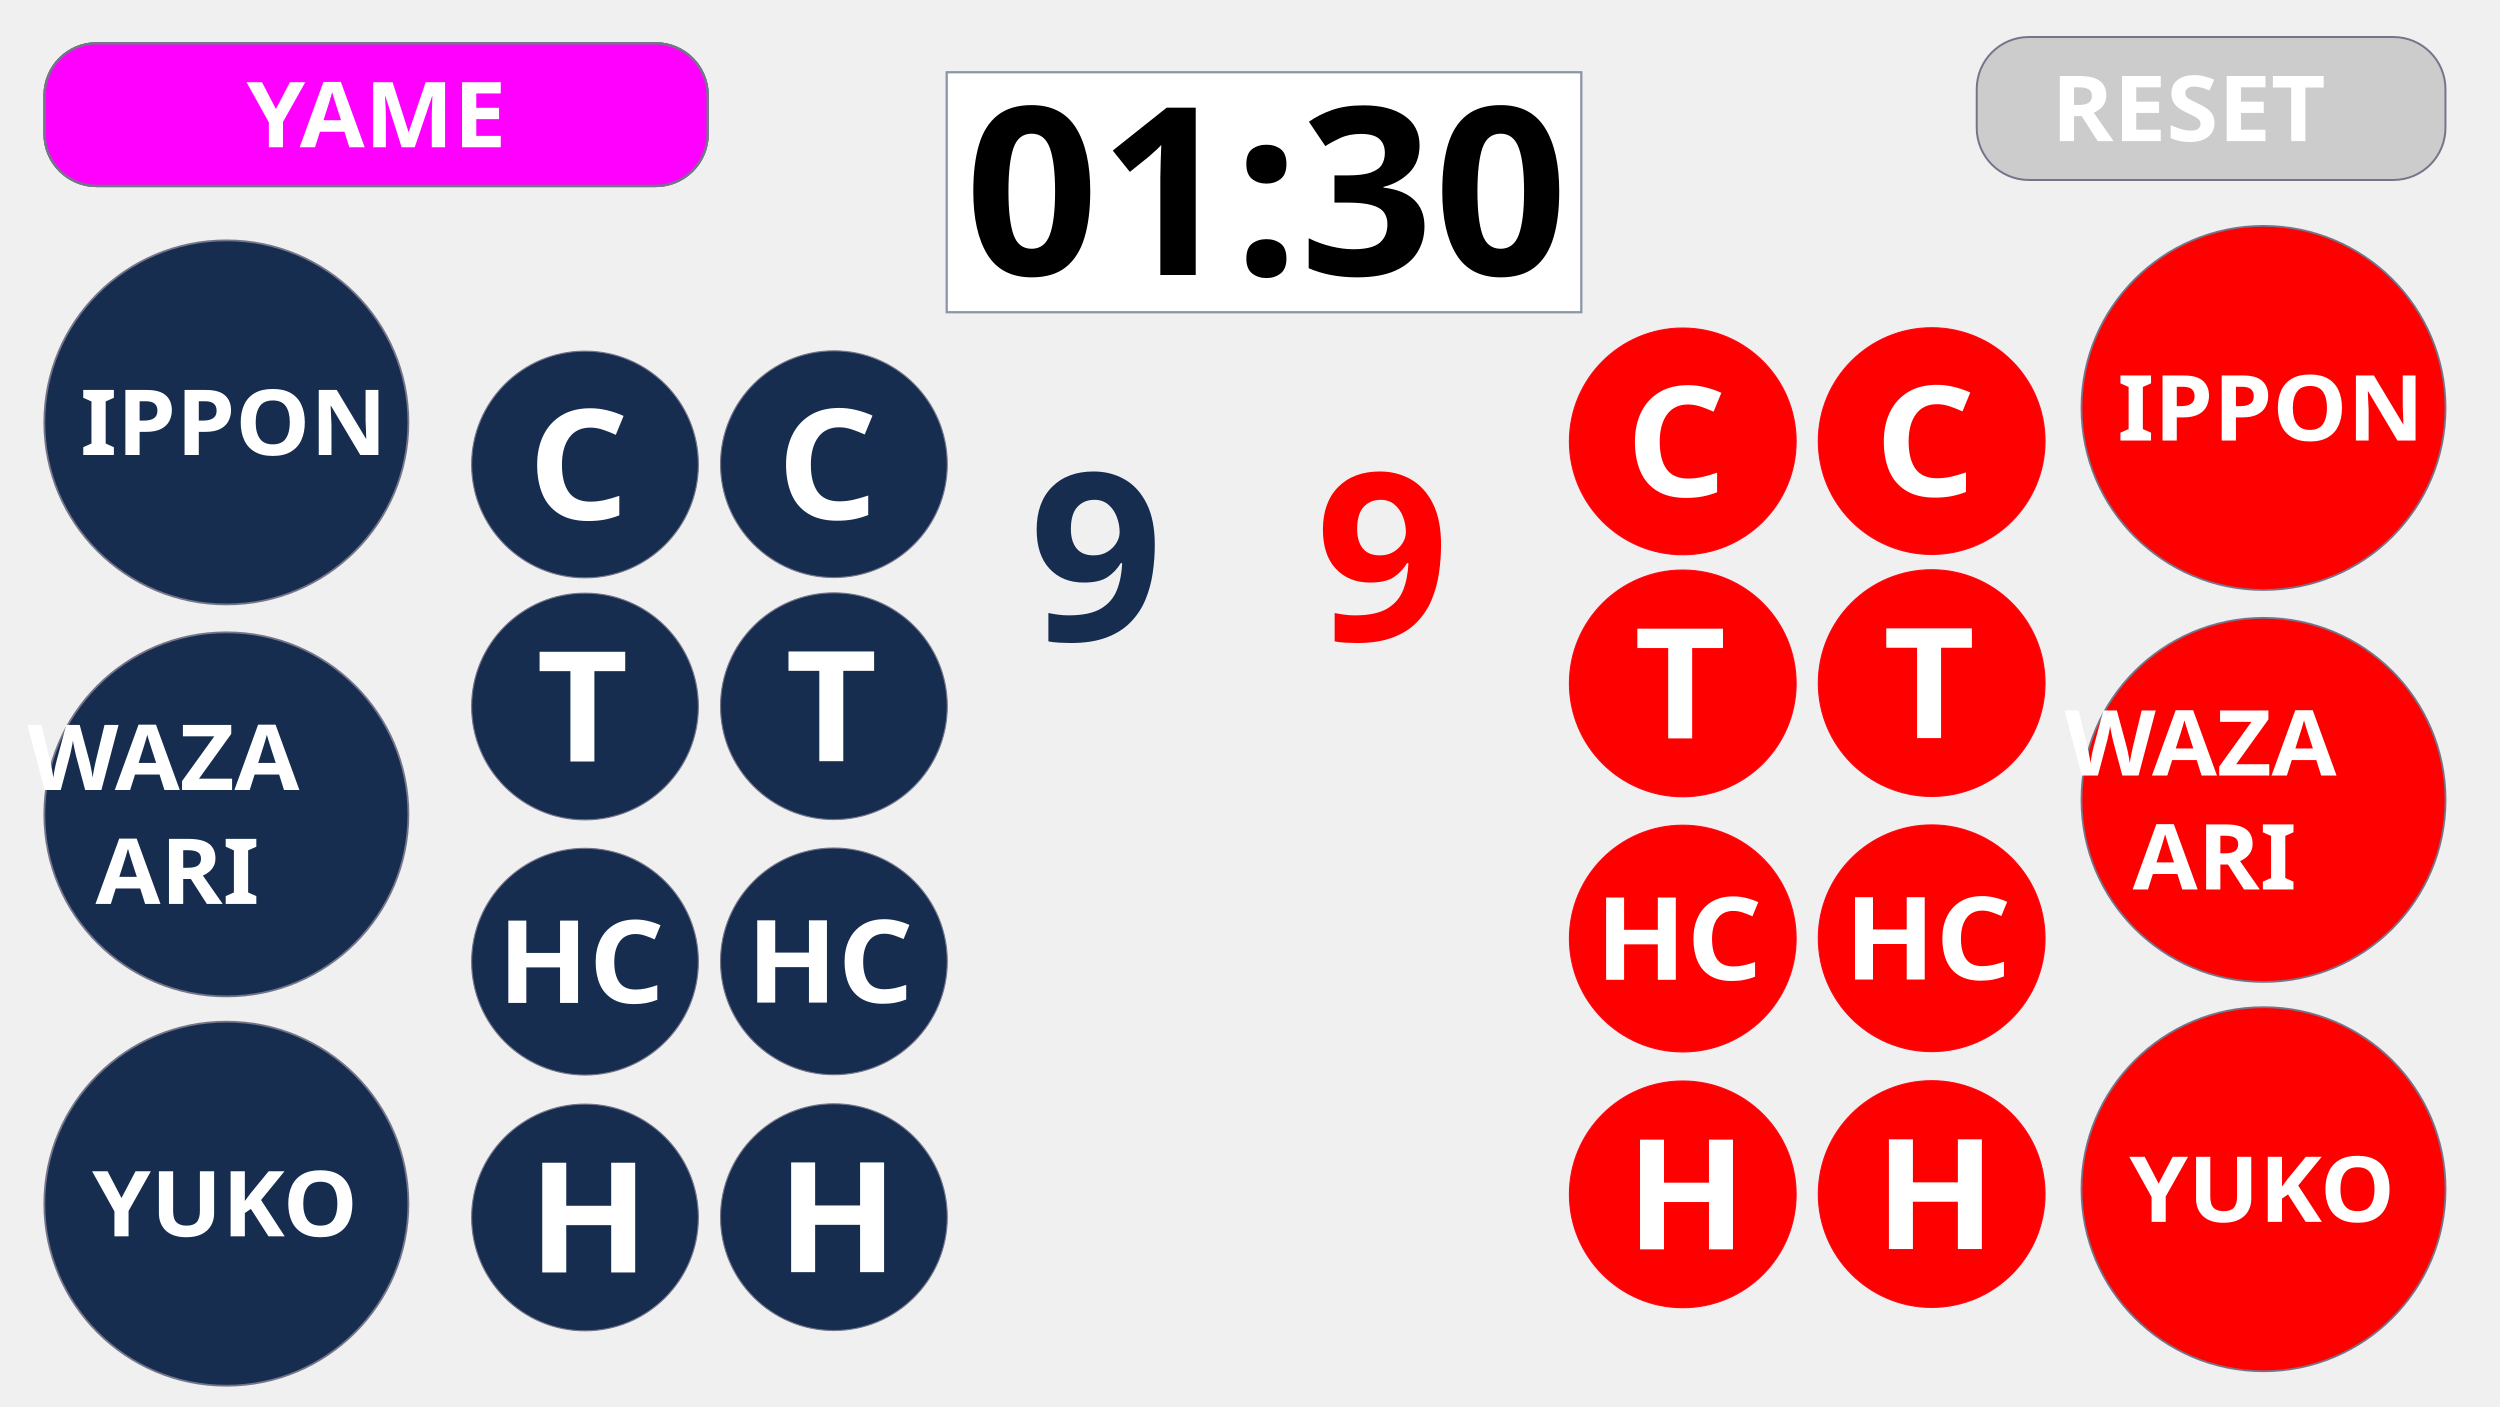
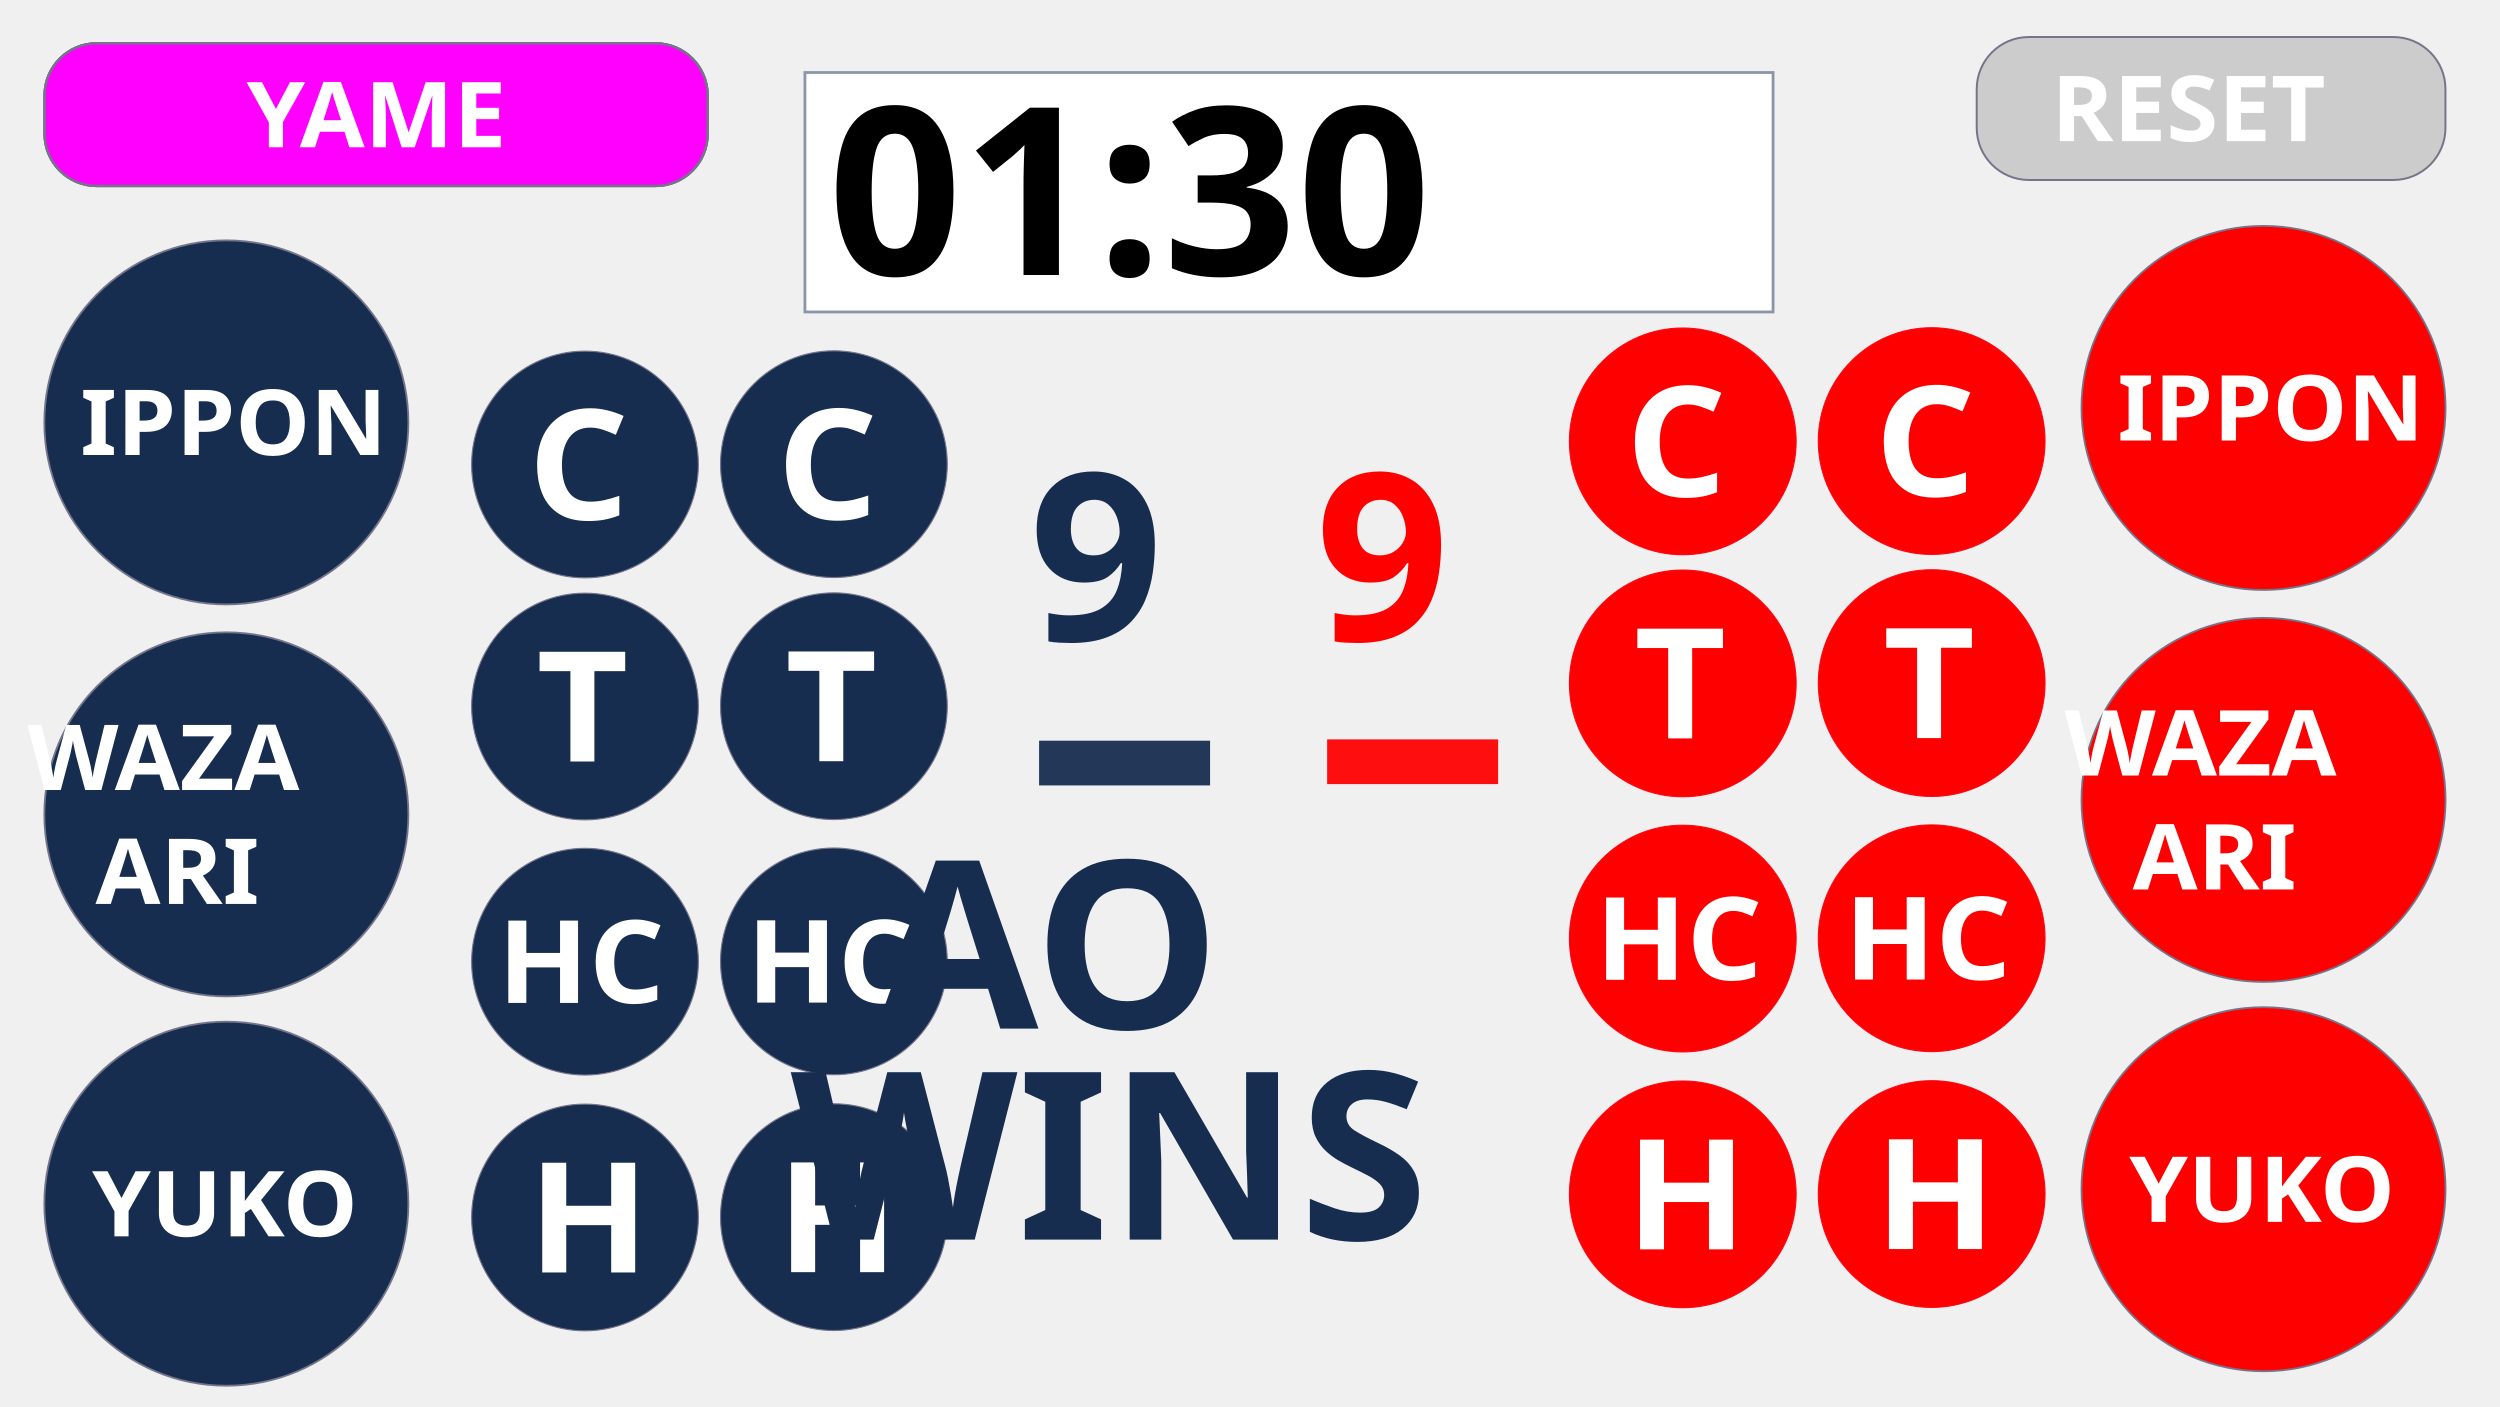
<svg xmlns="http://www.w3.org/2000/svg" width="1920" height="1080" viewBox="0 0 1920 1080" id="svg2" version="1.1">
  <defs id="defs4" />
  <g id="layer1" transform="translate(0,27.63741)">
    <g id="tsuzuketeButton">
      <rect style="fill:#ff6600;fill-opacity:1;stroke:#75758a;stroke-width:1.819;stroke-miterlimit:4;stroke-dasharray:none;stroke-opacity:1" id="hajimeRect" width="509.206" height="109.498" x="34.254" y="5.653" ry="39.935" />
      <text xml:space="preserve" style="font-style:normal;font-weight:normal;font-size:71.175px;line-height:125%;font-family:Sans;letter-spacing:0px;word-spacing:0px;fill:#000000;fill-opacity:1;stroke:none;stroke-width:1px;stroke-linecap:butt;stroke-linejoin:miter;stroke-opacity:1" x="75.196" y="86.459" id="text3399" transform="scale(1.016832,0.9834466)">
        <tspan id="tspan4250" x="75.196" y="86.459" style="font-style:normal;font-variant:normal;font-weight:bold;font-stretch:normal;font-size:71.175px;font-family:Sans;-inkscape-font-specification:'Sans Bold';fill:#ffffff">TSUZUKETE</tspan>
      </text>
    </g>
    <flowRoot xml:space="preserve" id="flowRoot3358" style="fill:black;stroke:none;stroke-opacity:1;stroke-width:1px;stroke-linejoin:miter;stroke-linecap:butt;fill-opacity:1;font-family:Sans;font-style:normal;font-weight:normal;font-size:40px;line-height:125%;letter-spacing:0px;word-spacing:0px">
      <flowRegion id="flowRegion3360">
        <rect id="rect3362" width="155.563" height="58.589" x="644.477" y="-150.366" />
      </flowRegion>
      <flowPara id="flowPara3364" />
    </flowRoot>
    <g id="g4262">
      <rect ry="40.039" y="0.797" x="1518.122" height="109.786" width="359.991" id="rect3376-3" style="fill:#cccccc;fill-opacity:1;stroke:#75758a;stroke-width:1.532;stroke-miterlimit:4;stroke-dasharray:none;stroke-opacity:1" />
      <text transform="scale(1.016832,0.9834466)" id="text3399-0" y="82.084" x="1549.361" style="font-style:normal;font-weight:normal;font-size:71.175px;line-height:125%;font-family:Sans;letter-spacing:0px;word-spacing:0px;fill:#000000;fill-opacity:1;stroke:none;stroke-width:1px;stroke-linecap:butt;stroke-linejoin:miter;stroke-opacity:1" xml:space="preserve">
        <tspan style="font-style:normal;font-variant:normal;font-weight:bold;font-stretch:normal;font-size:71.175px;font-family:Sans;-inkscape-font-specification:'Sans Bold';fill:#ffffff" y="82.084" x="1549.361" id="tspan3401-8">RESET</tspan>
      </text>
    </g>
    <g id="g4283" transform="translate(-561.5461,-305.0661)">
      <ellipse ry="139.796" rx="139.796" cy="601.836" cx="735.39" id="path4200" style="fill:#162d50;fill-opacity:1;stroke:#75758a;stroke-width:1.408;stroke-miterlimit:4;stroke-dasharray:none;stroke-opacity:1" />
      <text transform="scale(1.016832,0.9834466)" id="blueIpponText" y="637.44" x="612.857" style="font-style:normal;font-weight:normal;font-size:40.672px;line-height:125%;font-family:Sans;letter-spacing:0px;word-spacing:0px;fill:#ffffff;fill-opacity:1;stroke:none;stroke-width:1px;stroke-linecap:butt;stroke-linejoin:miter;stroke-opacity:1" xml:space="preserve">
        <tspan style="font-style:normal;font-variant:normal;font-weight:bold;font-stretch:normal;font-size:71.175px;font-family:Sans;-inkscape-font-specification:'Sans Bold'" y="637.44" x="612.857" id="tspan3347-6">IPPON</tspan>
      </text>
    </g>
    <g id="g4288" transform="translate(680.9406,339.4113)">
      <ellipse ry="139.796" rx="139.796" cy="258.383" cx="-507.097" id="path4200-8" style="fill:#162d50;fill-opacity:1;stroke:#75758a;stroke-width:1.408;stroke-miterlimit:4;stroke-dasharray:none;stroke-opacity:1" />
      <text transform="scale(1.016832,0.9834466)" id="blueWazaariText" y="243.722" x="-498.668" style="font-style:normal;font-weight:normal;font-size:40.672px;line-height:125%;font-family:Sans;text-align:center;letter-spacing:0px;word-spacing:0px;text-anchor:middle;fill:#ffffff;fill-opacity:1;stroke:none;stroke-width:1px;stroke-linecap:butt;stroke-linejoin:miter;stroke-opacity:1" xml:space="preserve">
        <tspan style="font-style:normal;font-variant:normal;font-weight:bold;font-stretch:normal;font-size:71.175px;font-family:Sans;-inkscape-font-specification:'Sans Bold';text-align:center;text-anchor:middle" y="243.722" x="-498.668" id="tspan3347-6-1">WAZA</tspan>
        <tspan id="tspan4244" style="font-style:normal;font-variant:normal;font-weight:bold;font-stretch:normal;font-size:71.175px;font-family:Sans;-inkscape-font-specification:'Sans Bold';text-align:center;text-anchor:middle" y="332.691" x="-498.668">ARI</tspan>
      </text>
    </g>
    <g id="g4294" transform="translate(632.4533,246.4772)">
      <ellipse ry="139.796" rx="139.796" cy="650.322" cx="-458.609" id="path4200-4" style="fill:#162d50;fill-opacity:1;stroke:#75758a;stroke-width:1.408;stroke-miterlimit:4;stroke-dasharray:none;stroke-opacity:1" />
      <text transform="scale(1.016832,0.9834466)" id="blueYukoText" y="686.742" x="-552.429" style="font-style:normal;font-weight:normal;font-size:40.672px;line-height:125%;font-family:Sans;letter-spacing:0px;word-spacing:0px;fill:#ffffff;fill-opacity:1;stroke:none;stroke-width:1px;stroke-linecap:butt;stroke-linejoin:miter;stroke-opacity:1" xml:space="preserve">
        <tspan style="font-style:normal;font-variant:normal;font-weight:bold;font-stretch:normal;font-size:71.175px;font-family:Sans;-inkscape-font-specification:'Sans Bold'" y="686.742" x="-552.429" id="tspan3347-6-8">YUKO</tspan>
      </text>
    </g>
    <g id="g4283-5" transform="translate(1002.989,-316.1783)">
      <ellipse ry="139.796" rx="139.796" cy="601.836" cx="735.39" id="path4200-5" style="fill:#ff0000;fill-opacity:1;stroke:#75758a;stroke-width:1.408;stroke-miterlimit:4;stroke-dasharray:none;stroke-opacity:1" />
      <text transform="scale(1.016832,0.9834466)" id="redIpponText" y="637.44" x="612.857" style="font-style:normal;font-weight:normal;font-size:40.672px;line-height:125%;font-family:Sans;letter-spacing:0px;word-spacing:0px;fill:#ffffff;fill-opacity:1;stroke:none;stroke-width:1px;stroke-linecap:butt;stroke-linejoin:miter;stroke-opacity:1" xml:space="preserve">
        <tspan style="font-style:normal;font-variant:normal;font-weight:bold;font-stretch:normal;font-size:71.175px;font-family:Sans;-inkscape-font-specification:'Sans Bold'" y="637.44" x="612.857" id="tspan3347-6-81">IPPON</tspan>
      </text>
    </g>
    <g id="g4288-5" transform="translate(2245.476,328.2991)">
      <ellipse ry="139.796" rx="139.796" cy="258.383" cx="-507.097" id="path4200-8-1" style="fill:#ff0000;fill-opacity:1;stroke:#75758a;stroke-width:1.408;stroke-miterlimit:4;stroke-dasharray:none;stroke-opacity:1" />
      <text transform="scale(1.016832,0.9834466)" id="redWazaariText" y="243.722" x="-498.668" style="font-style:normal;font-weight:normal;font-size:40.672px;line-height:125%;font-family:Sans;text-align:center;letter-spacing:0px;word-spacing:0px;text-anchor:middle;fill:#ffffff;fill-opacity:1;stroke:none;stroke-width:1px;stroke-linecap:butt;stroke-linejoin:miter;stroke-opacity:1" xml:space="preserve">
        <tspan style="font-style:normal;font-variant:normal;font-weight:bold;font-stretch:normal;font-size:71.175px;font-family:Sans;-inkscape-font-specification:'Sans Bold';text-align:center;text-anchor:middle" y="243.722" x="-498.668" id="tspan3347-6-1-0">WAZA</tspan>
        <tspan id="tspan4244-3" style="font-style:normal;font-variant:normal;font-weight:bold;font-stretch:normal;font-size:71.175px;font-family:Sans;-inkscape-font-specification:'Sans Bold';text-align:center;text-anchor:middle" y="332.691" x="-498.668">ARI</tspan>
      </text>
    </g>
    <g id="g4294-0" transform="translate(2196.988,235.3651)">
      <ellipse ry="139.796" rx="139.796" cy="650.322" cx="-458.609" id="path4200-4-5" style="fill:#ff0000;fill-opacity:1;stroke:#75758a;stroke-width:1.408;stroke-miterlimit:4;stroke-dasharray:none;stroke-opacity:1" />
      <text transform="scale(1.016832,0.9834466)" id="redYukoText" y="686.742" x="-552.429" style="font-style:normal;font-weight:normal;font-size:40.672px;line-height:125%;font-family:Sans;letter-spacing:0px;word-spacing:0px;fill:#ffffff;fill-opacity:1;stroke:none;stroke-width:1px;stroke-linecap:butt;stroke-linejoin:miter;stroke-opacity:1" xml:space="preserve">
        <tspan style="font-style:normal;font-variant:normal;font-weight:bold;font-stretch:normal;font-size:71.175px;font-family:Sans;-inkscape-font-specification:'Sans Bold'" y="686.742" x="-552.429" id="tspan3347-6-8-2">YUKO</tspan>
      </text>
    </g>
    <g id="g4438" transform="translate(649.7641,909.1374)">
      <ellipse ry="87.062" rx="87.062" cy="-1.765" cx="-200.482" id="path4200-83" style="fill:#162d50;fill-opacity:1;stroke:#75758a;stroke-width:0.877;stroke-miterlimit:4;stroke-dasharray:none;stroke-opacity:1" />
      <text transform="scale(1.016832,0.9834466)" id="blueIpponText-2" y="41.155" x="-240.259" style="font-style:normal;font-weight:normal;font-size:40.672px;line-height:125%;font-family:Sans;letter-spacing:0px;word-spacing:0px;fill:#ffffff;fill-opacity:1;stroke:none;stroke-width:1px;stroke-linecap:butt;stroke-linejoin:miter;stroke-opacity:1" xml:space="preserve">
        <tspan style="font-style:normal;font-variant:normal;font-weight:bold;font-stretch:normal;font-size:120px;font-family:Sans;-inkscape-font-specification:'Sans Bold'" y="41.155" x="-240.259" id="tspan3347-6-6">H</tspan>
      </text>
    </g>
    <g id="g4322" transform="translate(673.5358,-131.3199)">
      <ellipse ry="87.062" rx="87.062" cy="460.413" cx="-224.254" id="path4200-83-0" style="fill:#162d50;fill-opacity:1;stroke:#75758a;stroke-width:0.877;stroke-miterlimit:4;stroke-dasharray:none;stroke-opacity:1" />
      <text transform="scale(1.016832,0.9834466)" id="blueIpponText-2-7" y="511.112" x="-263.637" style="font-style:normal;font-weight:normal;font-size:40.672px;line-height:125%;font-family:Sans;letter-spacing:0px;word-spacing:0px;fill:#ffffff;fill-opacity:1;stroke:none;stroke-width:1px;stroke-linecap:butt;stroke-linejoin:miter;stroke-opacity:1" xml:space="preserve">
        <tspan style="font-style:normal;font-variant:normal;font-weight:bold;font-stretch:normal;font-size:120px;font-family:Sans;-inkscape-font-specification:'Sans Bold'" y="511.112" x="-263.637" id="tspan3347-6-6-9">C</tspan>
      </text>
    </g>
    <g id="g4407" transform="translate(663.4342,40.40611)">
      <ellipse ry="87.062" rx="87.062" cy="474.555" cx="-214.152" id="path4200-83-9" style="fill:#162d50;fill-opacity:1;stroke:#75758a;stroke-width:0.877;stroke-miterlimit:4;stroke-dasharray:none;stroke-opacity:1" />
      <text transform="scale(1.016832,0.9834466)" id="blueIpponText-2-6" y="525.492" x="-247.316" style="font-style:normal;font-weight:normal;font-size:40.672px;line-height:125%;font-family:Sans;letter-spacing:0px;word-spacing:0px;fill:#ffffff;fill-opacity:1;stroke:none;stroke-width:1px;stroke-linecap:butt;stroke-linejoin:miter;stroke-opacity:1" xml:space="preserve">
        <tspan style="font-style:normal;font-variant:normal;font-weight:bold;font-stretch:normal;font-size:120px;font-family:Sans;-inkscape-font-specification:'Sans Bold'" y="525.492" x="-247.316" id="tspan3347-6-6-4">T</tspan>
      </text>
    </g>
    <flowRoot xml:space="preserve" id="flowRoot4399" style="fill:black;stroke:none;stroke-opacity:1;stroke-width:1px;stroke-linejoin:miter;stroke-linecap:butt;fill-opacity:1;font-family:Sans;font-style:normal;font-weight:normal;font-size:40px;line-height:125%;letter-spacing:0px;word-spacing:0px">
      <flowRegion id="flowRegion4401">
        <rect id="rect4403" width="54.548" height="52.528" x="-323.249" y="352.69" />
      </flowRegion>
      <flowPara id="flowPara4405" />
    </flowRoot>
    <g id="g4433" transform="translate(701.82,355.5737)">
      <ellipse ry="87.062" rx="87.062" cy="355.357" cx="-252.538" id="path4200-83-7" style="fill:#162d50;fill-opacity:1;stroke:#75758a;stroke-width:0.877;stroke-miterlimit:4;stroke-dasharray:none;stroke-opacity:1" />
      <text transform="scale(1.016832,0.9834466)" id="blueIpponText-2-62" y="393.551" x="-314.364" style="font-style:normal;font-weight:normal;font-size:40.672px;line-height:125%;font-family:Sans;letter-spacing:0px;word-spacing:0px;fill:#ffffff;fill-opacity:1;stroke:none;stroke-width:1px;stroke-linecap:butt;stroke-linejoin:miter;stroke-opacity:1" xml:space="preserve">
        <tspan style="font-style:normal;font-variant:normal;font-weight:bold;font-stretch:normal;font-size:90px;font-family:Sans;-inkscape-font-specification:'Sans Bold'" y="393.551" x="-314.364" id="tspan3347-6-6-0">HC</tspan>
      </text>
    </g>
    <g id="g4438-0" transform="translate(840.919,908.9014)">
      <ellipse ry="87.062" rx="87.062" cy="-1.765" cx="-200.482" id="path4200-83-1" style="fill:#162d50;fill-opacity:1;stroke:#75758a;stroke-width:0.877;stroke-miterlimit:4;stroke-dasharray:none;stroke-opacity:1" />
      <text transform="scale(1.016832,0.9834466)" id="blueIpponText-2-75" y="41.155" x="-240.259" style="font-style:normal;font-weight:normal;font-size:40.672px;line-height:125%;font-family:Sans;letter-spacing:0px;word-spacing:0px;fill:#ffffff;fill-opacity:1;stroke:none;stroke-width:1px;stroke-linecap:butt;stroke-linejoin:miter;stroke-opacity:1" xml:space="preserve">
        <tspan style="font-style:normal;font-variant:normal;font-weight:bold;font-stretch:normal;font-size:120px;font-family:Sans;-inkscape-font-specification:'Sans Bold'" y="41.155" x="-240.259" id="tspan3347-6-6-6">H</tspan>
      </text>
    </g>
    <g id="g4322-8" transform="translate(864.6906,-131.5559)">
      <ellipse ry="87.062" rx="87.062" cy="460.413" cx="-224.254" id="path4200-83-0-4" style="fill:#162d50;fill-opacity:1;stroke:#75758a;stroke-width:0.877;stroke-miterlimit:4;stroke-dasharray:none;stroke-opacity:1" />
      <text transform="scale(1.016832,0.9834466)" id="blueIpponText-2-7-4" y="511.112" x="-263.637" style="font-style:normal;font-weight:normal;font-size:40.672px;line-height:125%;font-family:Sans;letter-spacing:0px;word-spacing:0px;fill:#ffffff;fill-opacity:1;stroke:none;stroke-width:1px;stroke-linecap:butt;stroke-linejoin:miter;stroke-opacity:1" xml:space="preserve">
        <tspan style="font-style:normal;font-variant:normal;font-weight:bold;font-stretch:normal;font-size:120px;font-family:Sans;-inkscape-font-specification:'Sans Bold'" y="511.112" x="-263.637" id="tspan3347-6-6-9-1">C</tspan>
      </text>
    </g>
    <g id="g4407-8" transform="translate(854.5891,40.17007)">
      <ellipse ry="87.062" rx="87.062" cy="474.555" cx="-214.152" id="path4200-83-9-6" style="fill:#162d50;fill-opacity:1;stroke:#75758a;stroke-width:0.877;stroke-miterlimit:4;stroke-dasharray:none;stroke-opacity:1" />
      <text transform="scale(1.016832,0.9834466)" id="blueIpponText-2-6-0" y="525.492" x="-247.316" style="font-style:normal;font-weight:normal;font-size:40.672px;line-height:125%;font-family:Sans;letter-spacing:0px;word-spacing:0px;fill:#ffffff;fill-opacity:1;stroke:none;stroke-width:1px;stroke-linecap:butt;stroke-linejoin:miter;stroke-opacity:1" xml:space="preserve">
        <tspan style="font-style:normal;font-variant:normal;font-weight:bold;font-stretch:normal;font-size:120px;font-family:Sans;-inkscape-font-specification:'Sans Bold'" y="525.492" x="-247.316" id="tspan3347-6-6-4-9">T</tspan>
      </text>
    </g>
    <g id="g4433-5" transform="translate(892.9749,355.3377)">
      <ellipse ry="87.062" rx="87.062" cy="355.357" cx="-252.538" id="path4200-83-7-8" style="fill:#162d50;fill-opacity:1;stroke:#75758a;stroke-width:0.877;stroke-miterlimit:4;stroke-dasharray:none;stroke-opacity:1" />
      <text transform="scale(1.016832,0.9834466)" id="blueIpponText-2-62-4" y="393.551" x="-314.364" style="font-style:normal;font-weight:normal;font-size:40.672px;line-height:125%;font-family:Sans;letter-spacing:0px;word-spacing:0px;fill:#ffffff;fill-opacity:1;stroke:none;stroke-width:1px;stroke-linecap:butt;stroke-linejoin:miter;stroke-opacity:1" xml:space="preserve">
        <tspan style="font-style:normal;font-variant:normal;font-weight:bold;font-stretch:normal;font-size:90px;font-family:Sans;-inkscape-font-specification:'Sans Bold'" y="393.551" x="-314.364" id="tspan3347-6-6-0-3">HC</tspan>
      </text>
    </g>
    <g id="g4703" transform="translate(20.20305,-10.10153)">
      <ellipse ry="87.062" rx="87.062" cy="899.728" cx="1272.169" id="path4200-83-15" style="fill:#ff0000;fill-opacity:1;stroke:#ff000f;stroke-width:0.877;stroke-miterlimit:4;stroke-dasharray:none;stroke-opacity:0.941" />
      <text transform="scale(1.016832,0.9834466)" id="blueIpponText-2-1" y="957.822" x="1208.015" style="font-style:normal;font-weight:normal;font-size:40.672px;line-height:125%;font-family:Sans;letter-spacing:0px;word-spacing:0px;fill:#ffffff;fill-opacity:1;stroke:none;stroke-width:1px;stroke-linecap:butt;stroke-linejoin:miter;stroke-opacity:1" xml:space="preserve">
        <tspan style="font-style:normal;font-variant:normal;font-weight:bold;font-stretch:normal;font-size:120px;font-family:Sans;-inkscape-font-specification:'Sans Bold'" y="957.822" x="1208.015" id="tspan3347-6-6-3">H</tspan>
      </text>
    </g>
    <g id="g4673" transform="translate(20.20305,-10.10153)">
      <ellipse ry="87.062" rx="87.062" cy="321.449" cx="1272.169" id="path4200-83-0-7" style="fill:#ff0000;fill-opacity:1;stroke:#ff000f;stroke-width:0.877;stroke-miterlimit:4;stroke-dasharray:none;stroke-opacity:0.941" />
      <text transform="scale(1.016832,0.9834466)" id="blueIpponText-2-7-5" y="369.809" x="1208.015" style="font-style:normal;font-weight:normal;font-size:40.672px;line-height:125%;font-family:Sans;letter-spacing:0px;word-spacing:0px;fill:#ffffff;fill-opacity:1;stroke:none;stroke-width:1px;stroke-linecap:butt;stroke-linejoin:miter;stroke-opacity:1" xml:space="preserve">
        <tspan style="font-style:normal;font-variant:normal;font-weight:bold;font-stretch:normal;font-size:120px;font-family:Sans;-inkscape-font-specification:'Sans Bold'" y="369.809" x="1208.015" id="tspan3347-6-6-9-9">C</tspan>
      </text>
    </g>
    <g id="g4683" transform="translate(20.20305,-10.10153)">
      <ellipse ry="87.062" rx="87.062" cy="507.317" cx="1272.169" id="path4200-83-9-63" style="fill:#ff0000;fill-opacity:1;stroke:#ff000f;stroke-width:0.877;stroke-miterlimit:4;stroke-dasharray:none;stroke-opacity:0.941" />
      <text transform="scale(1.016832,0.9834466)" id="blueIpponText-2-6-9" y="558.805" x="1214.401" style="font-style:normal;font-weight:normal;font-size:40.672px;line-height:125%;font-family:Sans;letter-spacing:0px;word-spacing:0px;fill:#ffffff;fill-opacity:1;stroke:none;stroke-width:1px;stroke-linecap:butt;stroke-linejoin:miter;stroke-opacity:1" xml:space="preserve">
        <tspan style="font-style:normal;font-variant:normal;font-weight:bold;font-stretch:normal;font-size:120px;font-family:Sans;-inkscape-font-specification:'Sans Bold'" y="558.805" x="1214.401" id="tspan3347-6-6-4-93">T</tspan>
      </text>
    </g>
    <g id="g4693" transform="translate(20.20305,-10.10153)">
      <ellipse ry="87.062" rx="87.062" cy="703.286" cx="1272.169" id="path4200-83-7-9" style="fill:#ff0000;fill-opacity:1;stroke:#ff000f;stroke-width:0.877;stroke-miterlimit:4;stroke-dasharray:none;stroke-opacity:0.941" />
      <text transform="scale(1.016832,0.9834466)" id="blueIpponText-2-62-43" y="747.336" x="1185.105" style="font-style:normal;font-weight:normal;font-size:40.672px;line-height:125%;font-family:Sans;letter-spacing:0px;word-spacing:0px;fill:#ffffff;fill-opacity:1;stroke:none;stroke-width:1px;stroke-linecap:butt;stroke-linejoin:miter;stroke-opacity:1" xml:space="preserve">
        <tspan style="font-style:normal;font-variant:normal;font-weight:bold;font-stretch:normal;font-size:90px;font-family:Sans;-inkscape-font-specification:'Sans Bold'" y="747.336" x="1185.105" id="tspan3347-6-6-0-7">HC</tspan>
      </text>
    </g>
    <g id="g4708" transform="translate(20.20305,-10.10153)">
      <ellipse ry="87.062" rx="87.062" cy="899.492" cx="1463.324" id="path4200-83-1-6" style="fill:#ff0000;fill-opacity:1;stroke:#ff000f;stroke-width:0.877;stroke-miterlimit:4;stroke-dasharray:none;stroke-opacity:0.941" />
      <text transform="scale(1.016832,0.9834466)" id="blueIpponText-2-75-4" y="957.582" x="1396.005" style="font-style:normal;font-weight:normal;font-size:40.672px;line-height:125%;font-family:Sans;letter-spacing:0px;word-spacing:0px;fill:#ffffff;fill-opacity:1;stroke:none;stroke-width:1px;stroke-linecap:butt;stroke-linejoin:miter;stroke-opacity:1" xml:space="preserve">
        <tspan style="font-style:normal;font-variant:normal;font-weight:bold;font-stretch:normal;font-size:120px;font-family:Sans;-inkscape-font-specification:'Sans Bold'" y="957.582" x="1396.005" id="tspan3347-6-6-6-4">H</tspan>
      </text>
    </g>
    <g id="g4678" transform="translate(20.20305,-10.10153)">
      <ellipse ry="87.062" rx="87.062" cy="321.213" cx="1463.324" id="path4200-83-0-4-0" style="fill:#ff0000;fill-opacity:1;stroke:#ff000f;stroke-width:0.877;stroke-miterlimit:4;stroke-dasharray:none;stroke-opacity:0.941" />
      <text transform="scale(1.016832,0.9834466)" id="blueIpponText-2-7-4-3" y="369.569" x="1396.005" style="font-style:normal;font-weight:normal;font-size:40.672px;line-height:125%;font-family:Sans;letter-spacing:0px;word-spacing:0px;fill:#ffffff;fill-opacity:1;stroke:none;stroke-width:1px;stroke-linecap:butt;stroke-linejoin:miter;stroke-opacity:1" xml:space="preserve">
        <tspan style="font-style:normal;font-variant:normal;font-weight:bold;font-stretch:normal;font-size:120px;font-family:Sans;-inkscape-font-specification:'Sans Bold'" y="369.569" x="1396.005" id="tspan3347-6-6-9-1-0">C</tspan>
      </text>
    </g>
    <g id="g4688" transform="translate(20.20305,-10.10153)">
      <ellipse ry="87.062" rx="87.062" cy="507.081" cx="1463.324" id="path4200-83-9-6-1" style="fill:#ff0000;fill-opacity:1;stroke:#ff000f;stroke-width:0.877;stroke-miterlimit:4;stroke-dasharray:none;stroke-opacity:0.941" />
      <text transform="scale(1.016832,0.9834466)" id="blueIpponText-2-6-0-5" y="558.565" x="1402.392" style="font-style:normal;font-weight:normal;font-size:40.672px;line-height:125%;font-family:Sans;letter-spacing:0px;word-spacing:0px;fill:#ffffff;fill-opacity:1;stroke:none;stroke-width:1px;stroke-linecap:butt;stroke-linejoin:miter;stroke-opacity:1" xml:space="preserve">
        <tspan style="font-style:normal;font-variant:normal;font-weight:bold;font-stretch:normal;font-size:120px;font-family:Sans;-inkscape-font-specification:'Sans Bold'" y="558.565" x="1402.392" id="tspan3347-6-6-4-9-9">T</tspan>
      </text>
    </g>
    <g id="g4698" transform="translate(20.20305,-10.10153)">
      <ellipse ry="87.062" rx="87.062" cy="703.05" cx="1463.324" id="path4200-83-7-8-6" style="fill:#ff0000;fill-opacity:1;stroke:#ff000f;stroke-width:0.877;stroke-miterlimit:4;stroke-dasharray:none;stroke-opacity:0.941" />
      <text transform="scale(1.016832,0.9834466)" id="blueIpponText-2-62-4-4" y="747.096" x="1373.095" style="font-style:normal;font-weight:normal;font-size:40.672px;line-height:125%;font-family:Sans;letter-spacing:0px;word-spacing:0px;fill:#ffffff;fill-opacity:1;stroke:none;stroke-width:1px;stroke-linecap:butt;stroke-linejoin:miter;stroke-opacity:1" xml:space="preserve">
        <tspan style="font-style:normal;font-variant:normal;font-weight:bold;font-stretch:normal;font-size:90px;font-family:Sans;-inkscape-font-specification:'Sans Bold'" y="747.096" x="1373.095" id="tspan3347-6-6-0-3-8">HC</tspan>
      </text>
    </g>
    <rect style="fill:none;fill-opacity:1;stroke:none;stroke-width:2.266;stroke-miterlimit:4;stroke-dasharray:none;stroke-opacity:1" id="rect4669" width="466.624" height="193.883" x="733.404" y="24.06" />
-     <rect style="fill:#ffffff;fill-opacity:1;stroke:#8a96a7;stroke-width:1.741;stroke-linejoin:miter;stroke-miterlimit:4;stroke-dasharray:none;stroke-opacity:1" id="rect4334" width="487.352" height="184.307" x="727.08" y="27.838" />
-     <text xml:space="preserve" style="font-style:normal;font-weight:normal;font-size:40px;line-height:125%;font-family:Sans;letter-spacing:0px;word-spacing:0px;fill:#000000;fill-opacity:1;stroke:none;stroke-width:1px;stroke-linecap:butt;stroke-linejoin:miter;stroke-opacity:1" x="741.01" y="183.581" id="text4721">
-       <tspan id="timerText" x="741.01" y="183.581" style="font-style:normal;font-variant:normal;font-weight:bold;font-stretch:normal;font-size:180px;font-family:Sans;-inkscape-font-specification:'Sans Bold'">01:30</tspan>
+     <rect style="fill:#ffffff;fill-opacity:1;stroke:#8a96a7;stroke-width:2.148;stroke-linejoin:miter;stroke-miterlimit:4;stroke-dasharray:none;stroke-opacity:1" id="rect4334" width="743.524" height="183.9" x="618.187" y="28.042" />
+     <text xml:space="preserve" style="font-style:normal;font-weight:normal;font-size:40px;line-height:125%;font-family:Sans;letter-spacing:0px;word-spacing:0px;fill:#000000;fill-opacity:1;stroke:none;stroke-width:1px;stroke-linecap:butt;stroke-linejoin:miter;stroke-opacity:1" x="635.955" y="183.581" id="text4721">
+       <tspan id="timerText" x="635.955" y="183.581" style="font-style:normal;font-variant:normal;font-weight:bold;font-stretch:normal;font-size:180px;font-family:Sans;-inkscape-font-specification:'Sans Bold'">01:30</tspan>
    </text>
    <text xml:space="preserve" style="font-style:normal;font-weight:normal;font-size:40px;line-height:125%;font-family:Sans;text-align:center;letter-spacing:0px;word-spacing:0px;text-anchor:middle;fill:#162d50;fill-opacity:1;stroke:none;stroke-width:1px;stroke-linecap:butt;stroke-linejoin:miter;stroke-opacity:1" x="867.876" y="464.403" id="text4721-2">
      <tspan x="867.876" y="464.403" style="font-style:normal;font-variant:normal;font-weight:bold;font-stretch:normal;font-size:180px;font-family:Sans;-inkscape-font-specification:'Sans Bold';text-align:center;text-anchor:middle;fill:#162d50;fill-opacity:1" id="leftPointsText">9</tspan>
    </text>
    <text xml:space="preserve" style="font-style:normal;font-weight:normal;font-size:40px;line-height:125%;font-family:Sans;text-align:center;letter-spacing:0px;word-spacing:0px;text-anchor:middle;fill:#ff0000;fill-opacity:1;stroke:none;stroke-width:1px;stroke-linecap:butt;stroke-linejoin:miter;stroke-opacity:1" x="1087.724" y="464.403" id="text4721-2-7">
      <tspan x="1087.724" y="464.403" style="font-style:normal;font-variant:normal;font-weight:bold;font-stretch:normal;font-size:180px;font-family:Sans;-inkscape-font-specification:'Sans Bold';text-align:center;text-anchor:middle;fill:#ff0000;fill-opacity:1" id="rightPointsText">9</tspan>
    </text>
    <g id="hajimeButton" transform="translate(757.5676,195.9787)">
      <rect ry="39.935" y="-190.326" x="-723.314" height="109.498" width="509.206" id="hajimeRect-5" style="fill:#55d400;fill-opacity:1;stroke:#75758a;stroke-width:1.819;stroke-miterlimit:4;stroke-dasharray:none;stroke-opacity:1" />
      <text transform="scale(1.016832,0.9834466)" id="text3399-2" y="-112.819" x="-596.317" style="font-style:normal;font-weight:normal;font-size:71.175px;line-height:125%;font-family:Sans;letter-spacing:0px;word-spacing:0px;fill:#000000;fill-opacity:1;stroke:none;stroke-width:1px;stroke-linecap:butt;stroke-linejoin:miter;stroke-opacity:1" xml:space="preserve">
        <tspan style="font-style:normal;font-variant:normal;font-weight:bold;font-stretch:normal;font-size:71.175px;font-family:Sans;-inkscape-font-specification:'Sans Bold';fill:#ffffff" y="-112.819" x="-596.317" id="hajimeText">HAJIME</tspan>
      </text>
    </g>
    <g id="yameButton" transform="translate(-583.9152,361.6439)">
      <rect ry="39.935" y="-355.991" x="618.169" height="109.498" width="509.206" id="hajimeRect-5-7" style="opacity:1;fill:#ff00ff;fill-opacity:1;stroke:#75758a;stroke-width:1.819;stroke-miterlimit:4;stroke-dasharray:none;stroke-opacity:1" />
      <text transform="scale(1.016832,0.9834466)" id="text3399-2-1" y="-280.838" x="760.441" style="font-style:normal;font-weight:normal;font-size:71.175px;line-height:125%;font-family:Sans;letter-spacing:0px;word-spacing:0px;opacity:1;fill:#000000;fill-opacity:1;stroke:none;stroke-width:1.819;stroke-linecap:butt;stroke-linejoin:miter;stroke-miterlimit:4;stroke-dasharray:none;stroke-opacity:1" xml:space="preserve">
        <tspan style="font-style:normal;font-variant:normal;font-weight:bold;font-stretch:normal;font-size:71.175px;font-family:Sans;-inkscape-font-specification:'Sans Bold';fill:#ffffff;stroke-width:1.819;stroke-miterlimit:4;stroke-dasharray:none" y="-280.838" x="760.441" id="hajimeText-7">YAME</tspan>
      </text>
    </g>
+     <rect style="opacity:0.94;fill:#162d50;fill-opacity:1;stroke:none;stroke-width:1.819;stroke-linejoin:miter;stroke-miterlimit:4;stroke-dasharray:none;stroke-opacity:1" id="leftMinus" width="131.32" height="34.345" x="798.021" y="541.225" />
+     <rect style="opacity:0.94;fill:#ff0000;fill-opacity:1;stroke:none;stroke-width:1.819;stroke-linejoin:miter;stroke-miterlimit:4;stroke-dasharray:none;stroke-opacity:1" id="rect4281-3" width="131.32" height="34.345" x="1019.244" y="540.215" />
+     <text xml:space="preserve" style="font-style:normal;font-variant:normal;font-weight:bold;font-stretch:normal;font-size:180px;line-height:90%;font-family:Sans;-inkscape-font-specification:'Sans, Bold';text-align:center;letter-spacing:0px;word-spacing:0px;writing-mode:lr-tb;text-anchor:middle;fill:#162d50;fill-opacity:1;stroke:none;stroke-width:1px;stroke-linecap:butt;stroke-linejoin:miter;stroke-opacity:1" x="969.088" y="762.354" id="text4721-2-71">
+       <tspan x="969.088" y="762.354" style="font-style:normal;font-variant:normal;font-weight:bold;font-stretch:normal;font-size:180px;line-height:90%;font-family:Sans;-inkscape-font-specification:'Sans, Bold';text-align:center;writing-mode:lr-tb;text-anchor:middle;fill:#162d50;fill-opacity:1" id="tspan4279">AO</tspan>
+       <tspan x="969.088" y="924.354" style="font-style:normal;font-variant:normal;font-weight:bold;font-stretch:normal;font-size:180px;line-height:90%;font-family:Sans;-inkscape-font-specification:'Sans, Bold';text-align:center;writing-mode:lr-tb;text-anchor:middle;fill:#162d50;fill-opacity:1" id="tspan4283">WINS</tspan>
+     </text>
  </g>
</svg>
